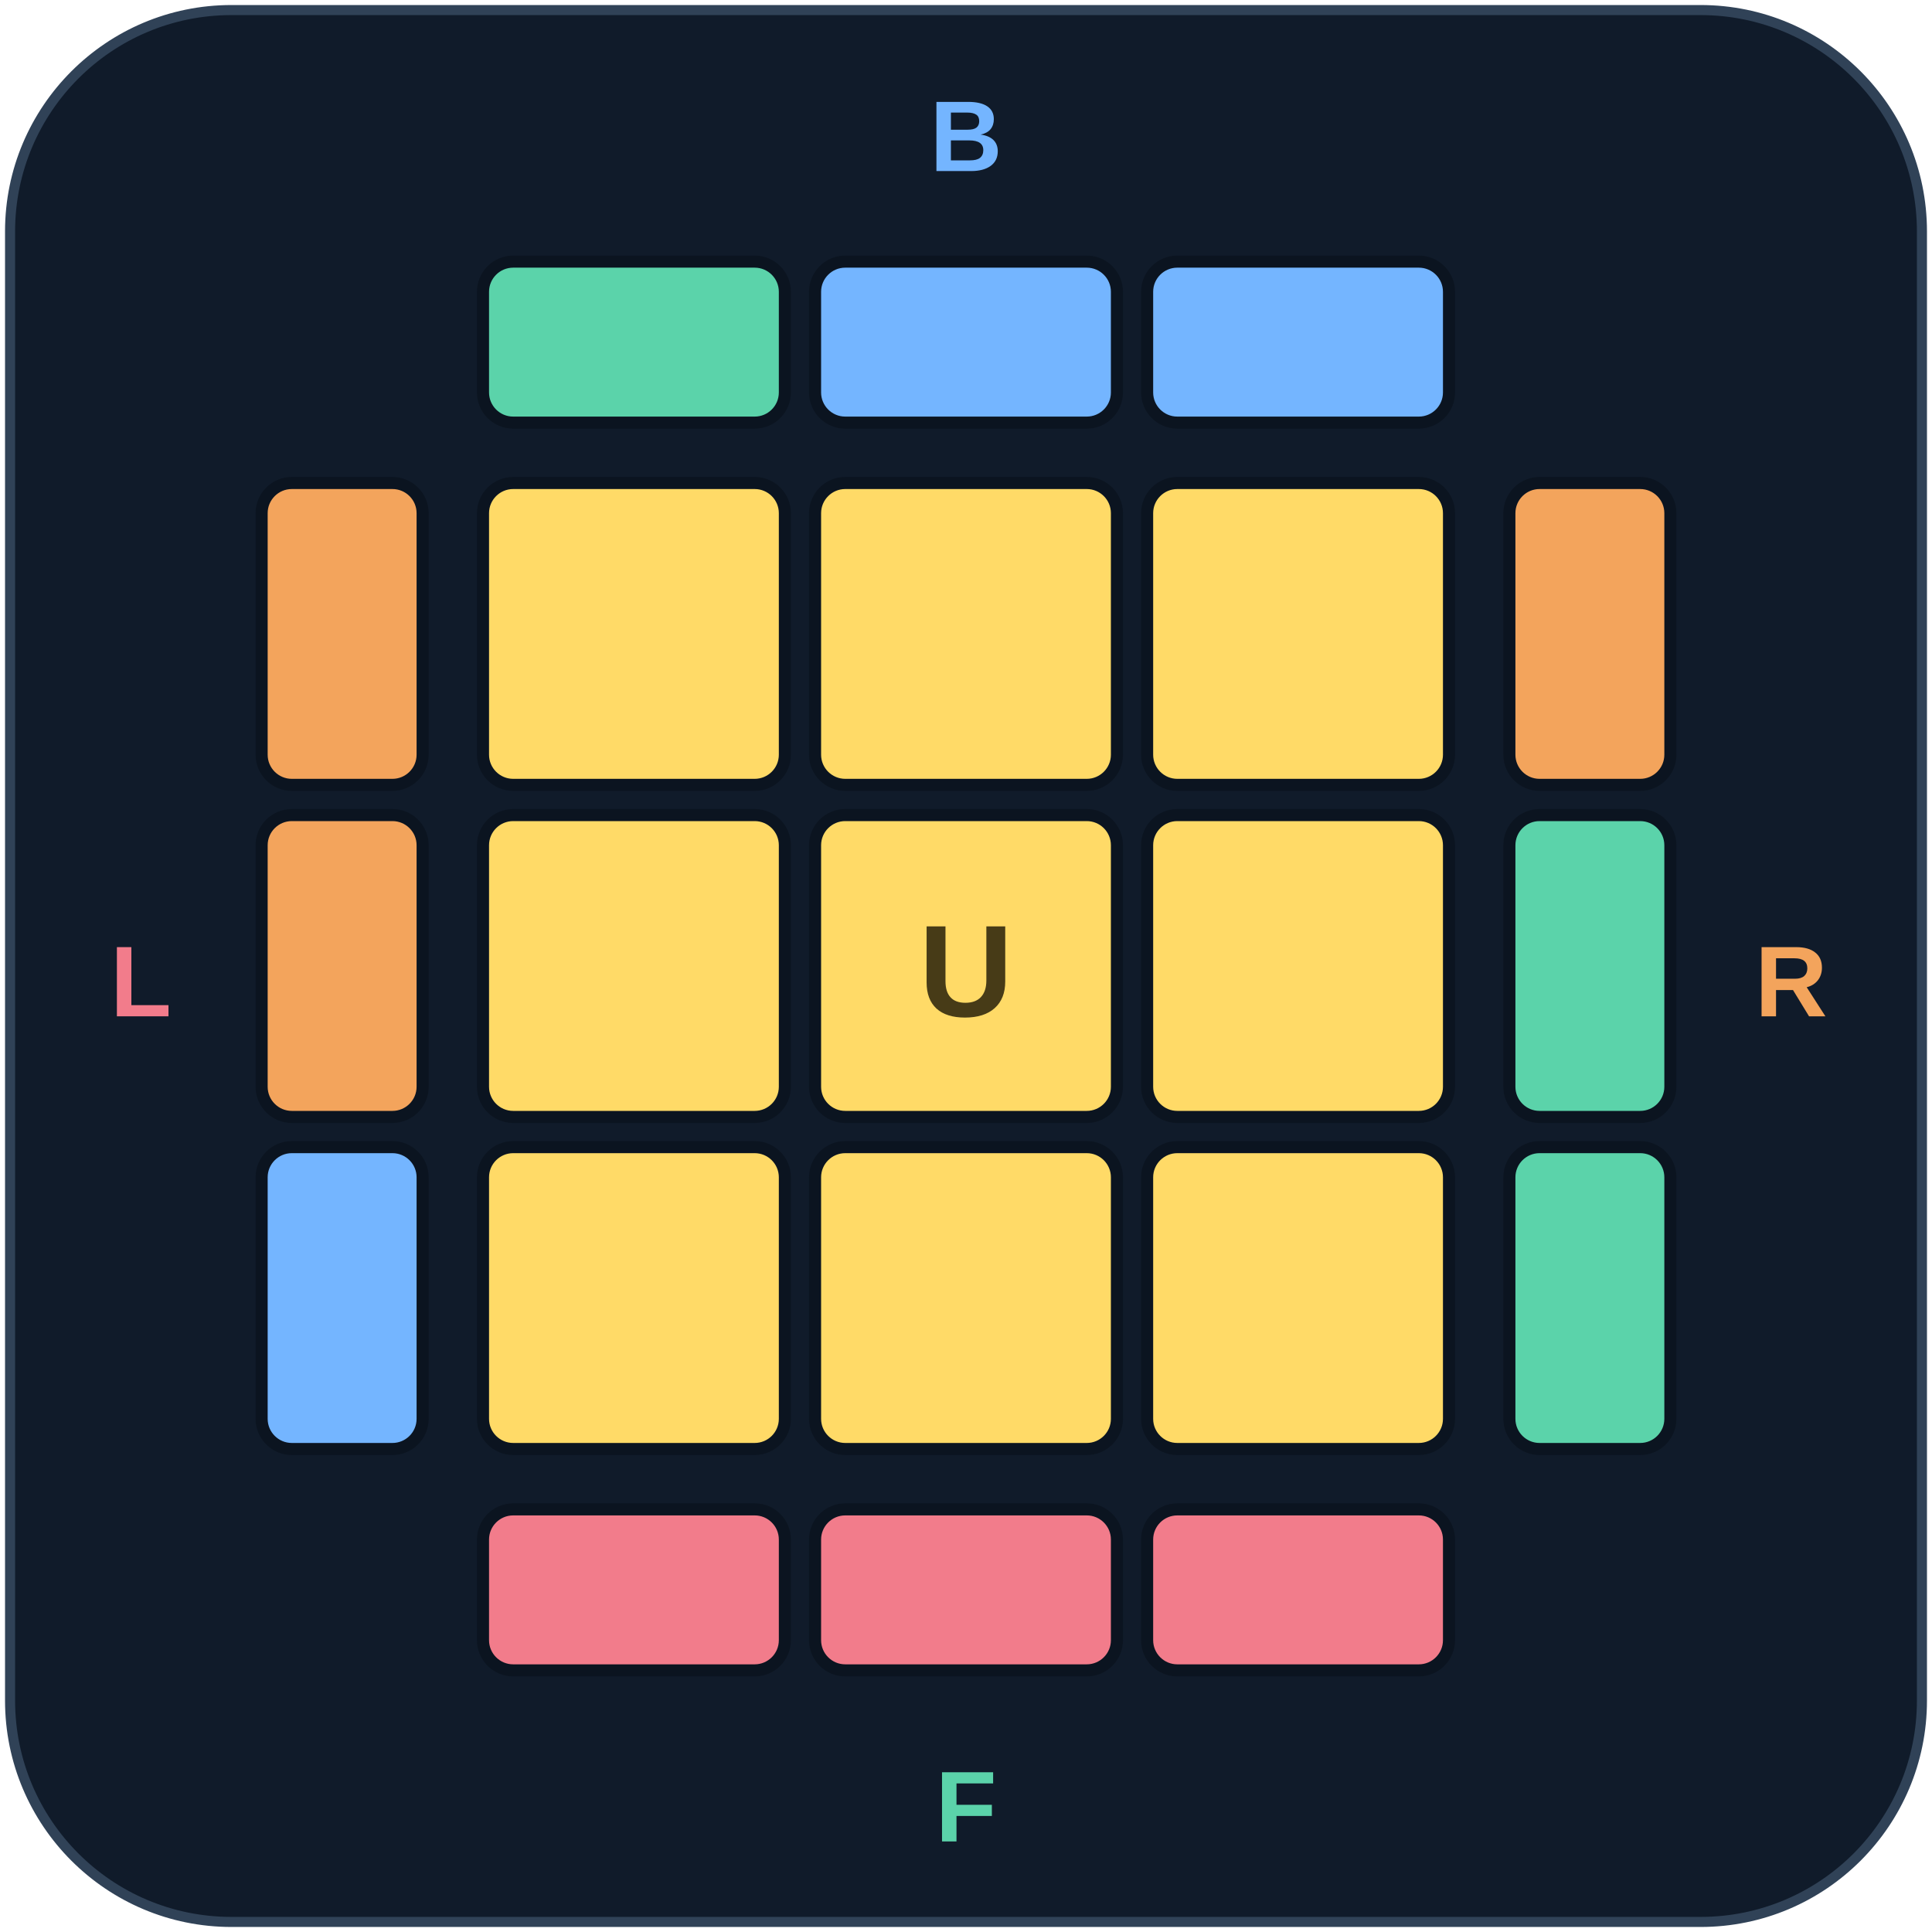
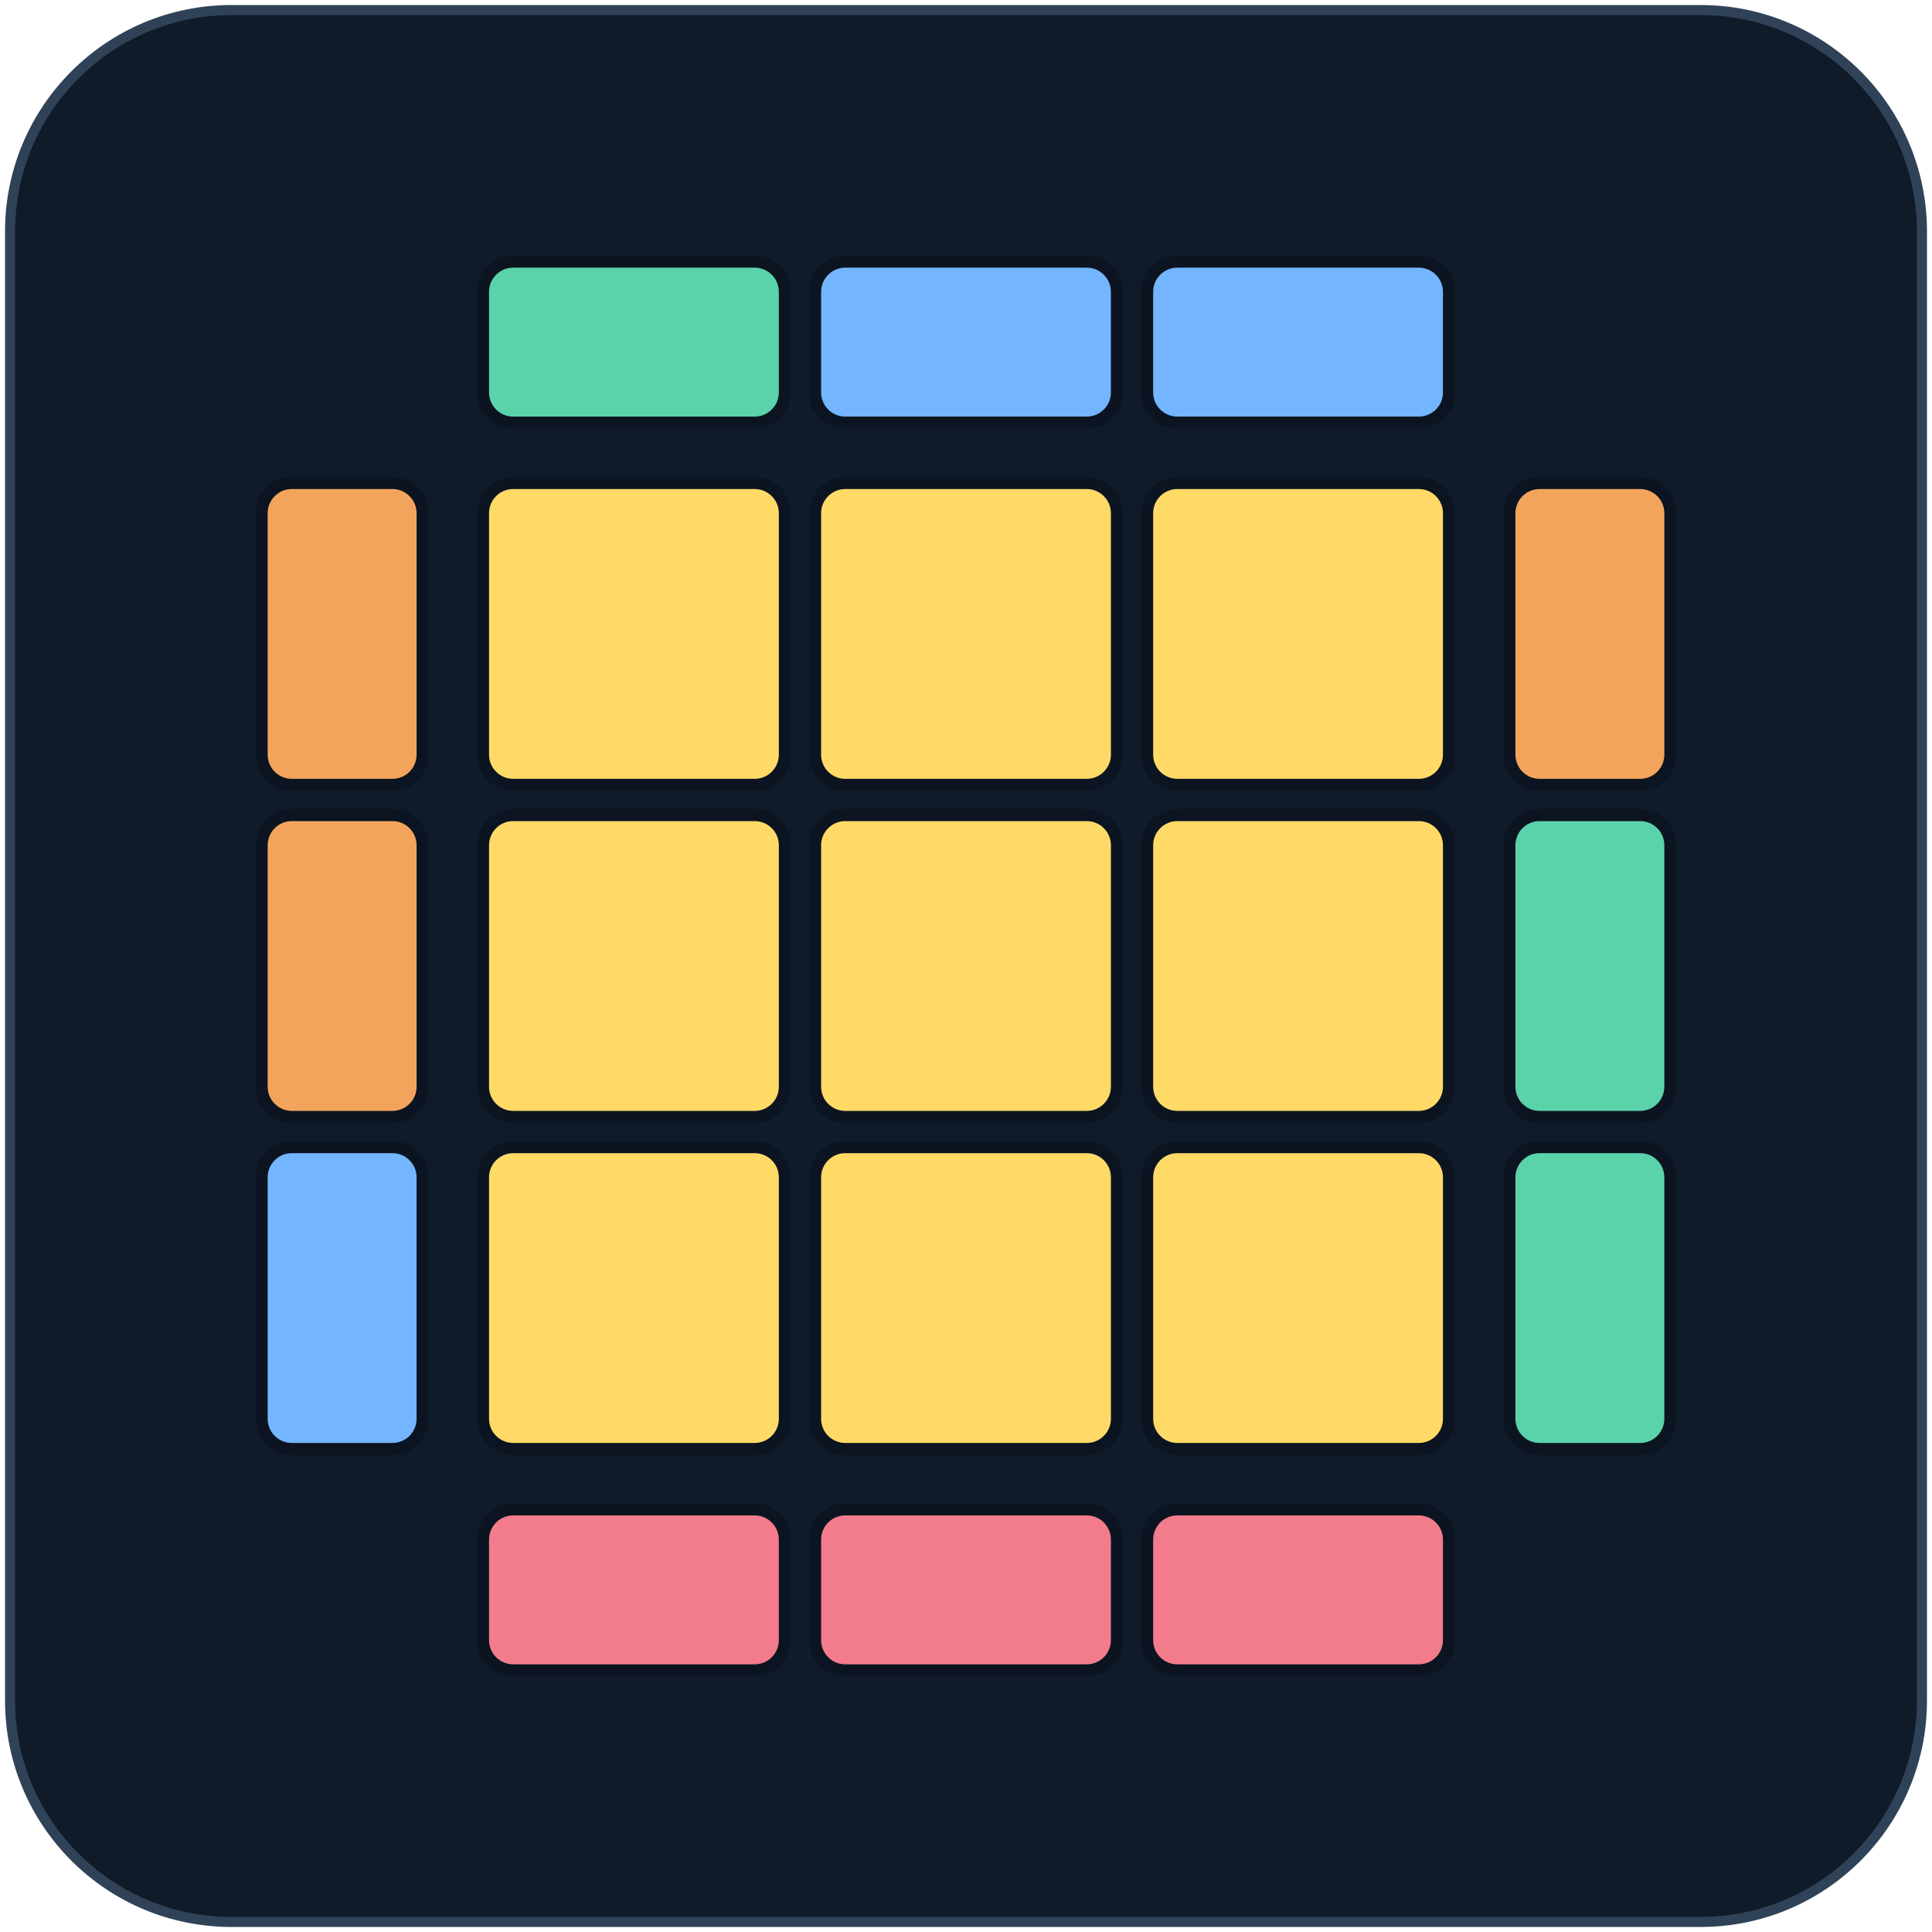
<svg xmlns="http://www.w3.org/2000/svg" id="cubeio-pll-ja-v1" width="192" height="192" viewBox="0 0 192 192">
  <rect x="1" y="1" width="190" height="190" rx="22" fill="#101b2a" stroke="#304257" />
  <rect data-facelet="0" x="48" y="48" width="30" height="30" rx="3" fill="#ffda67" stroke="#0b1420" stroke-width="1.2" />
  <rect data-facelet="1" x="81" y="48" width="30" height="30" rx="3" fill="#ffda67" stroke="#0b1420" stroke-width="1.2" />
  <rect data-facelet="2" x="114" y="48" width="30" height="30" rx="3" fill="#ffda67" stroke="#0b1420" stroke-width="1.2" />
  <rect data-facelet="3" x="48" y="81" width="30" height="30" rx="3" fill="#ffda67" stroke="#0b1420" stroke-width="1.2" />
  <rect data-facelet="4" x="81" y="81" width="30" height="30" rx="3" fill="#ffda67" stroke="#0b1420" stroke-width="1.2" />
  <rect data-facelet="5" x="114" y="81" width="30" height="30" rx="3" fill="#ffda67" stroke="#0b1420" stroke-width="1.2" />
  <rect data-facelet="6" x="48" y="114" width="30" height="30" rx="3" fill="#ffda67" stroke="#0b1420" stroke-width="1.2" />
  <rect data-facelet="7" x="81" y="114" width="30" height="30" rx="3" fill="#ffda67" stroke="#0b1420" stroke-width="1.2" />
  <rect data-facelet="8" x="114" y="114" width="30" height="30" rx="3" fill="#ffda67" stroke="#0b1420" stroke-width="1.2" />
  <rect data-facelet="47" x="48" y="26" width="30" height="16" rx="3" fill="#5bd3aa" stroke="#0b1420" stroke-width="1.2" />
  <rect data-facelet="46" x="81" y="26" width="30" height="16" rx="3" fill="#74b5ff" stroke="#0b1420" stroke-width="1.2" />
  <rect data-facelet="45" x="114" y="26" width="30" height="16" rx="3" fill="#74b5ff" stroke="#0b1420" stroke-width="1.2" />
  <rect data-facelet="36" x="26" y="48" width="16" height="30" rx="3" fill="#f3a45c" stroke="#0b1420" stroke-width="1.2" />
  <rect data-facelet="37" x="26" y="81" width="16" height="30" rx="3" fill="#f3a45c" stroke="#0b1420" stroke-width="1.2" />
  <rect data-facelet="38" x="26" y="114" width="16" height="30" rx="3" fill="#74b5ff" stroke="#0b1420" stroke-width="1.2" />
  <rect data-facelet="11" x="150" y="48" width="16" height="30" rx="3" fill="#f3a45c" stroke="#0b1420" stroke-width="1.2" />
  <rect data-facelet="10" x="150" y="81" width="16" height="30" rx="3" fill="#5bd3aa" stroke="#0b1420" stroke-width="1.2" />
  <rect data-facelet="9" x="150" y="114" width="16" height="30" rx="3" fill="#5bd3aa" stroke="#0b1420" stroke-width="1.2" />
  <rect data-facelet="18" x="48" y="150" width="30" height="16" rx="3" fill="#f27c8b" stroke="#0b1420" stroke-width="1.2" />
  <rect data-facelet="19" x="81" y="150" width="30" height="16" rx="3" fill="#f27c8b" stroke="#0b1420" stroke-width="1.2" />
  <rect data-facelet="20" x="114" y="150" width="30" height="16" rx="3" fill="#f27c8b" stroke="#0b1420" stroke-width="1.2" />
-   <text x="96" y="17" text-anchor="middle" font-family="Arial,sans-serif" font-size="10" font-weight="700" fill="#74b5ff">B</text>
-   <text x="96" y="183" text-anchor="middle" font-family="Arial,sans-serif" font-size="10" font-weight="700" fill="#5bd3aa">F</text>
-   <text x="14" y="101" text-anchor="middle" font-family="Arial,sans-serif" font-size="10" font-weight="700" fill="#f27c8b">L</text>
-   <text x="178" y="101" text-anchor="middle" font-family="Arial,sans-serif" font-size="10" font-weight="700" fill="#f3a45c">R</text>
-   <text x="96" y="101" text-anchor="middle" font-family="Arial,sans-serif" font-size="13" font-weight="700" fill="#473b17">U</text>
</svg>
